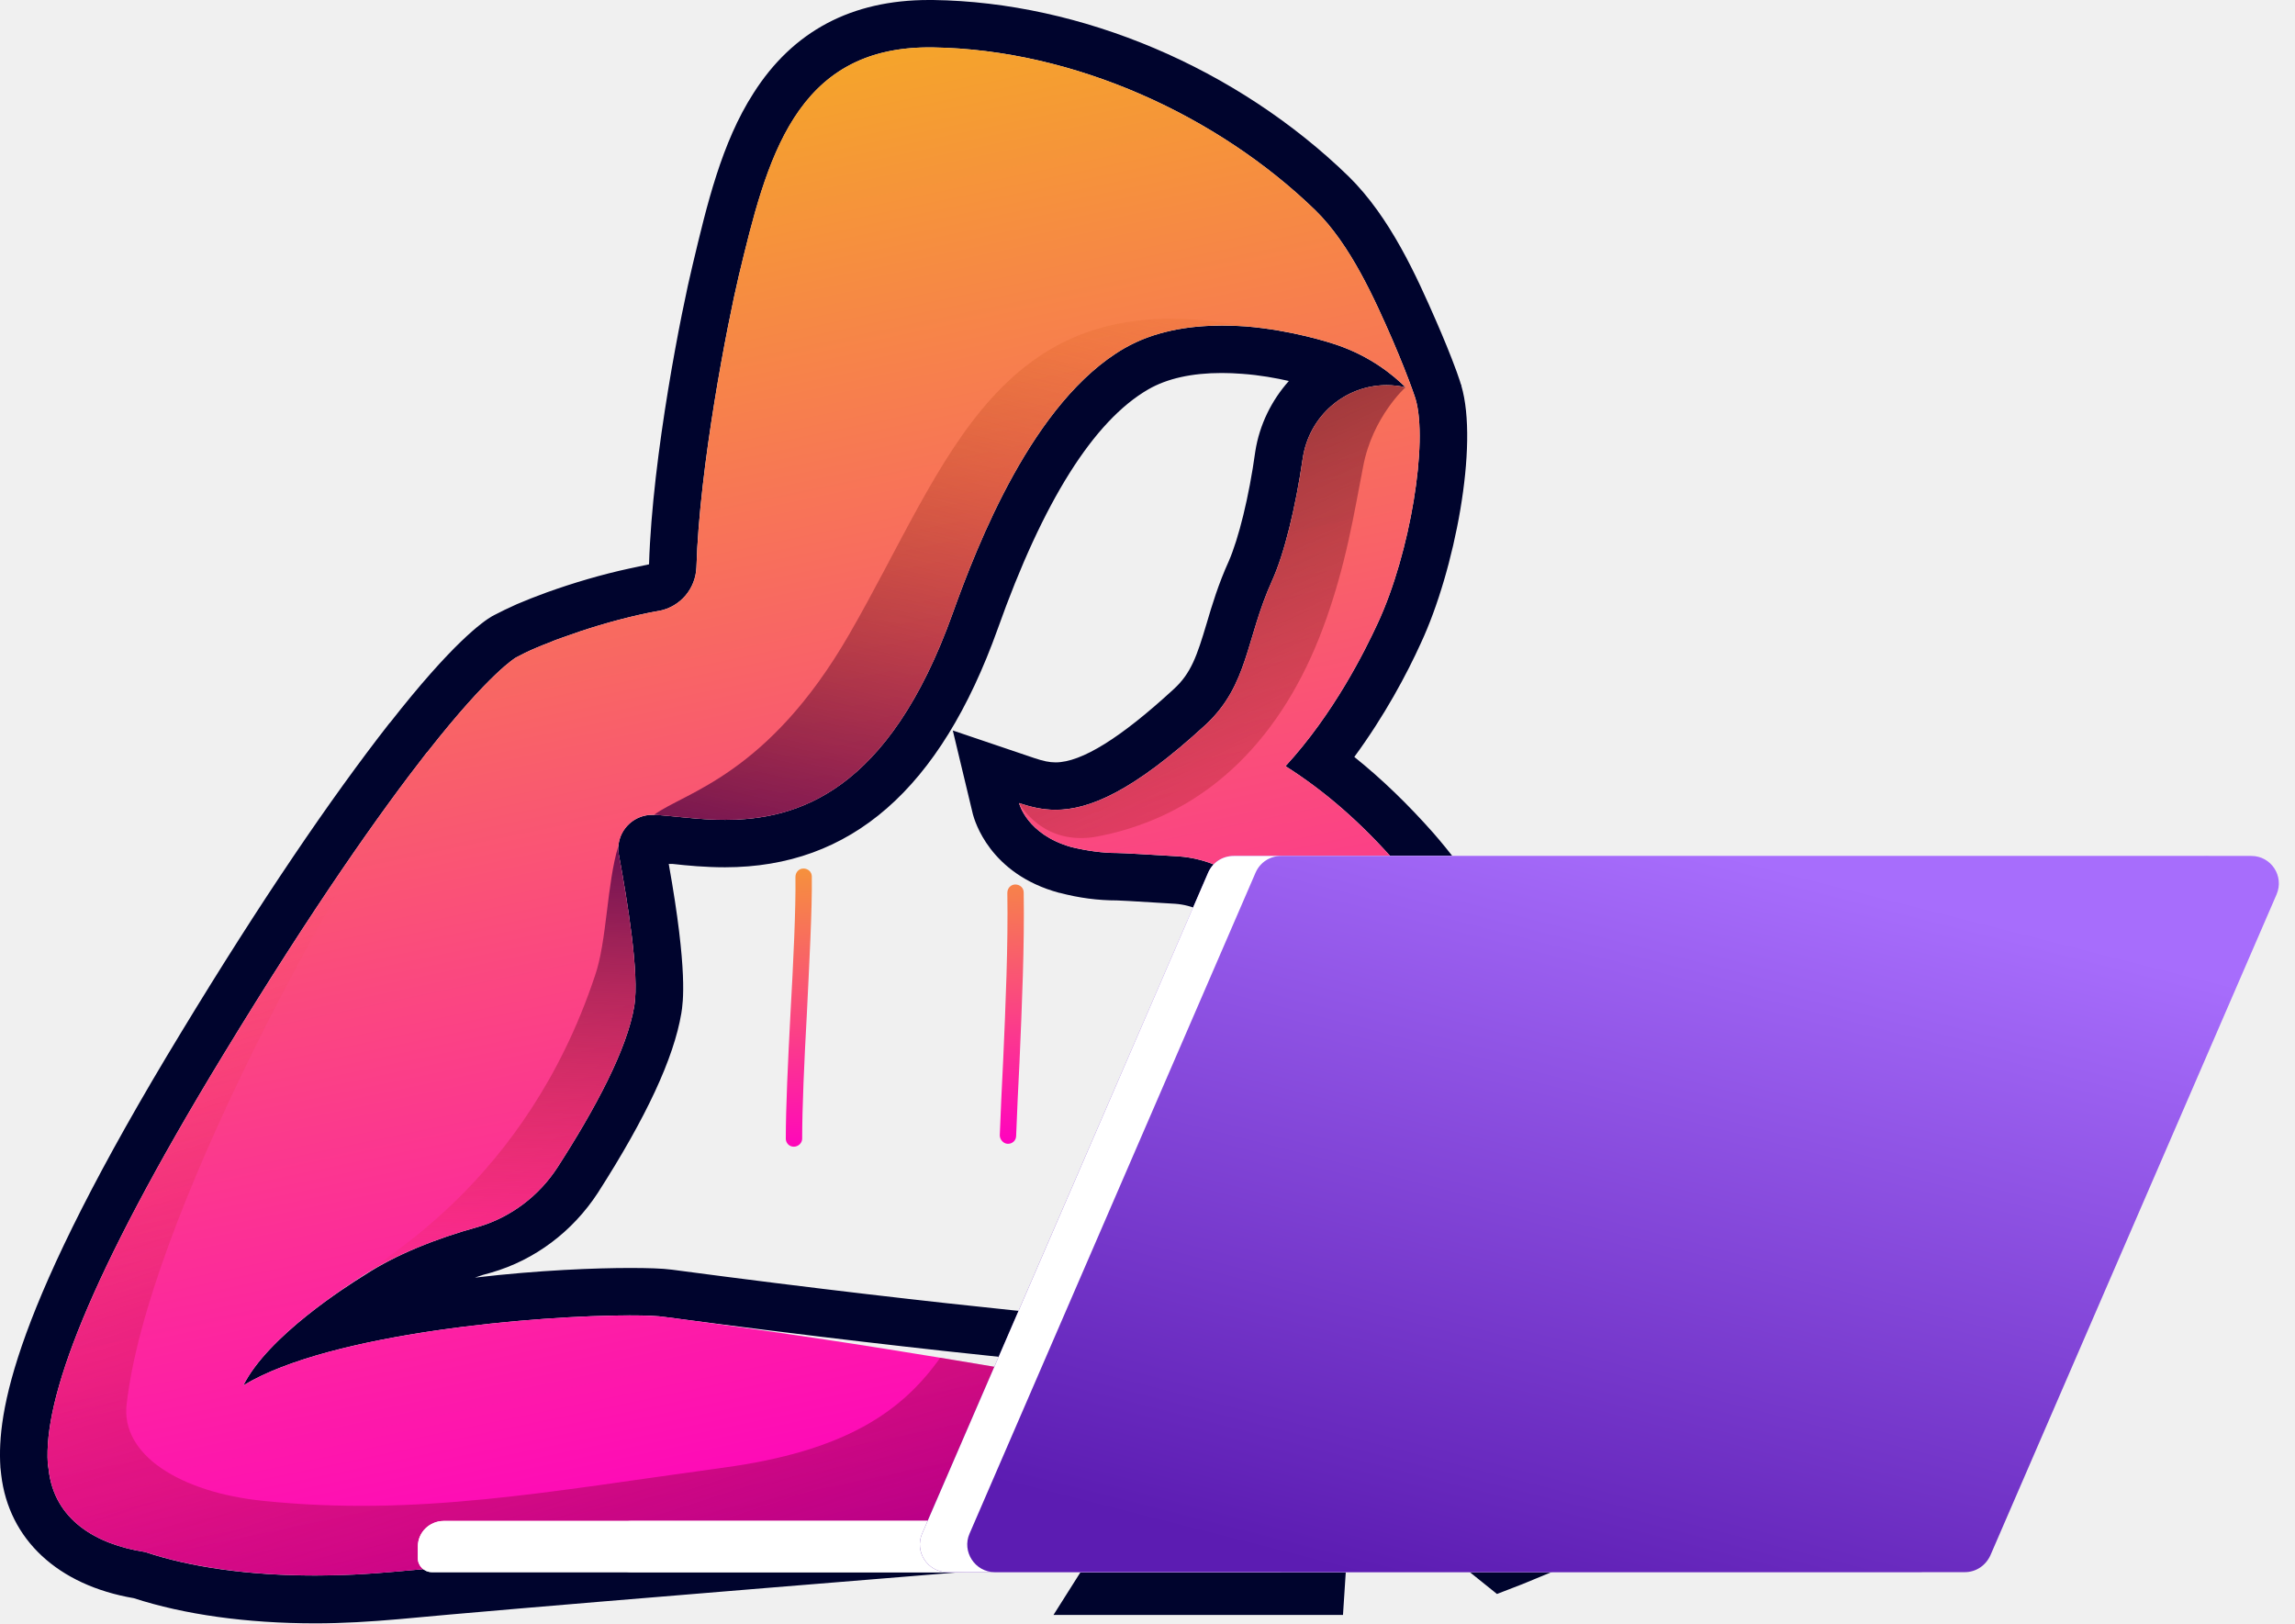
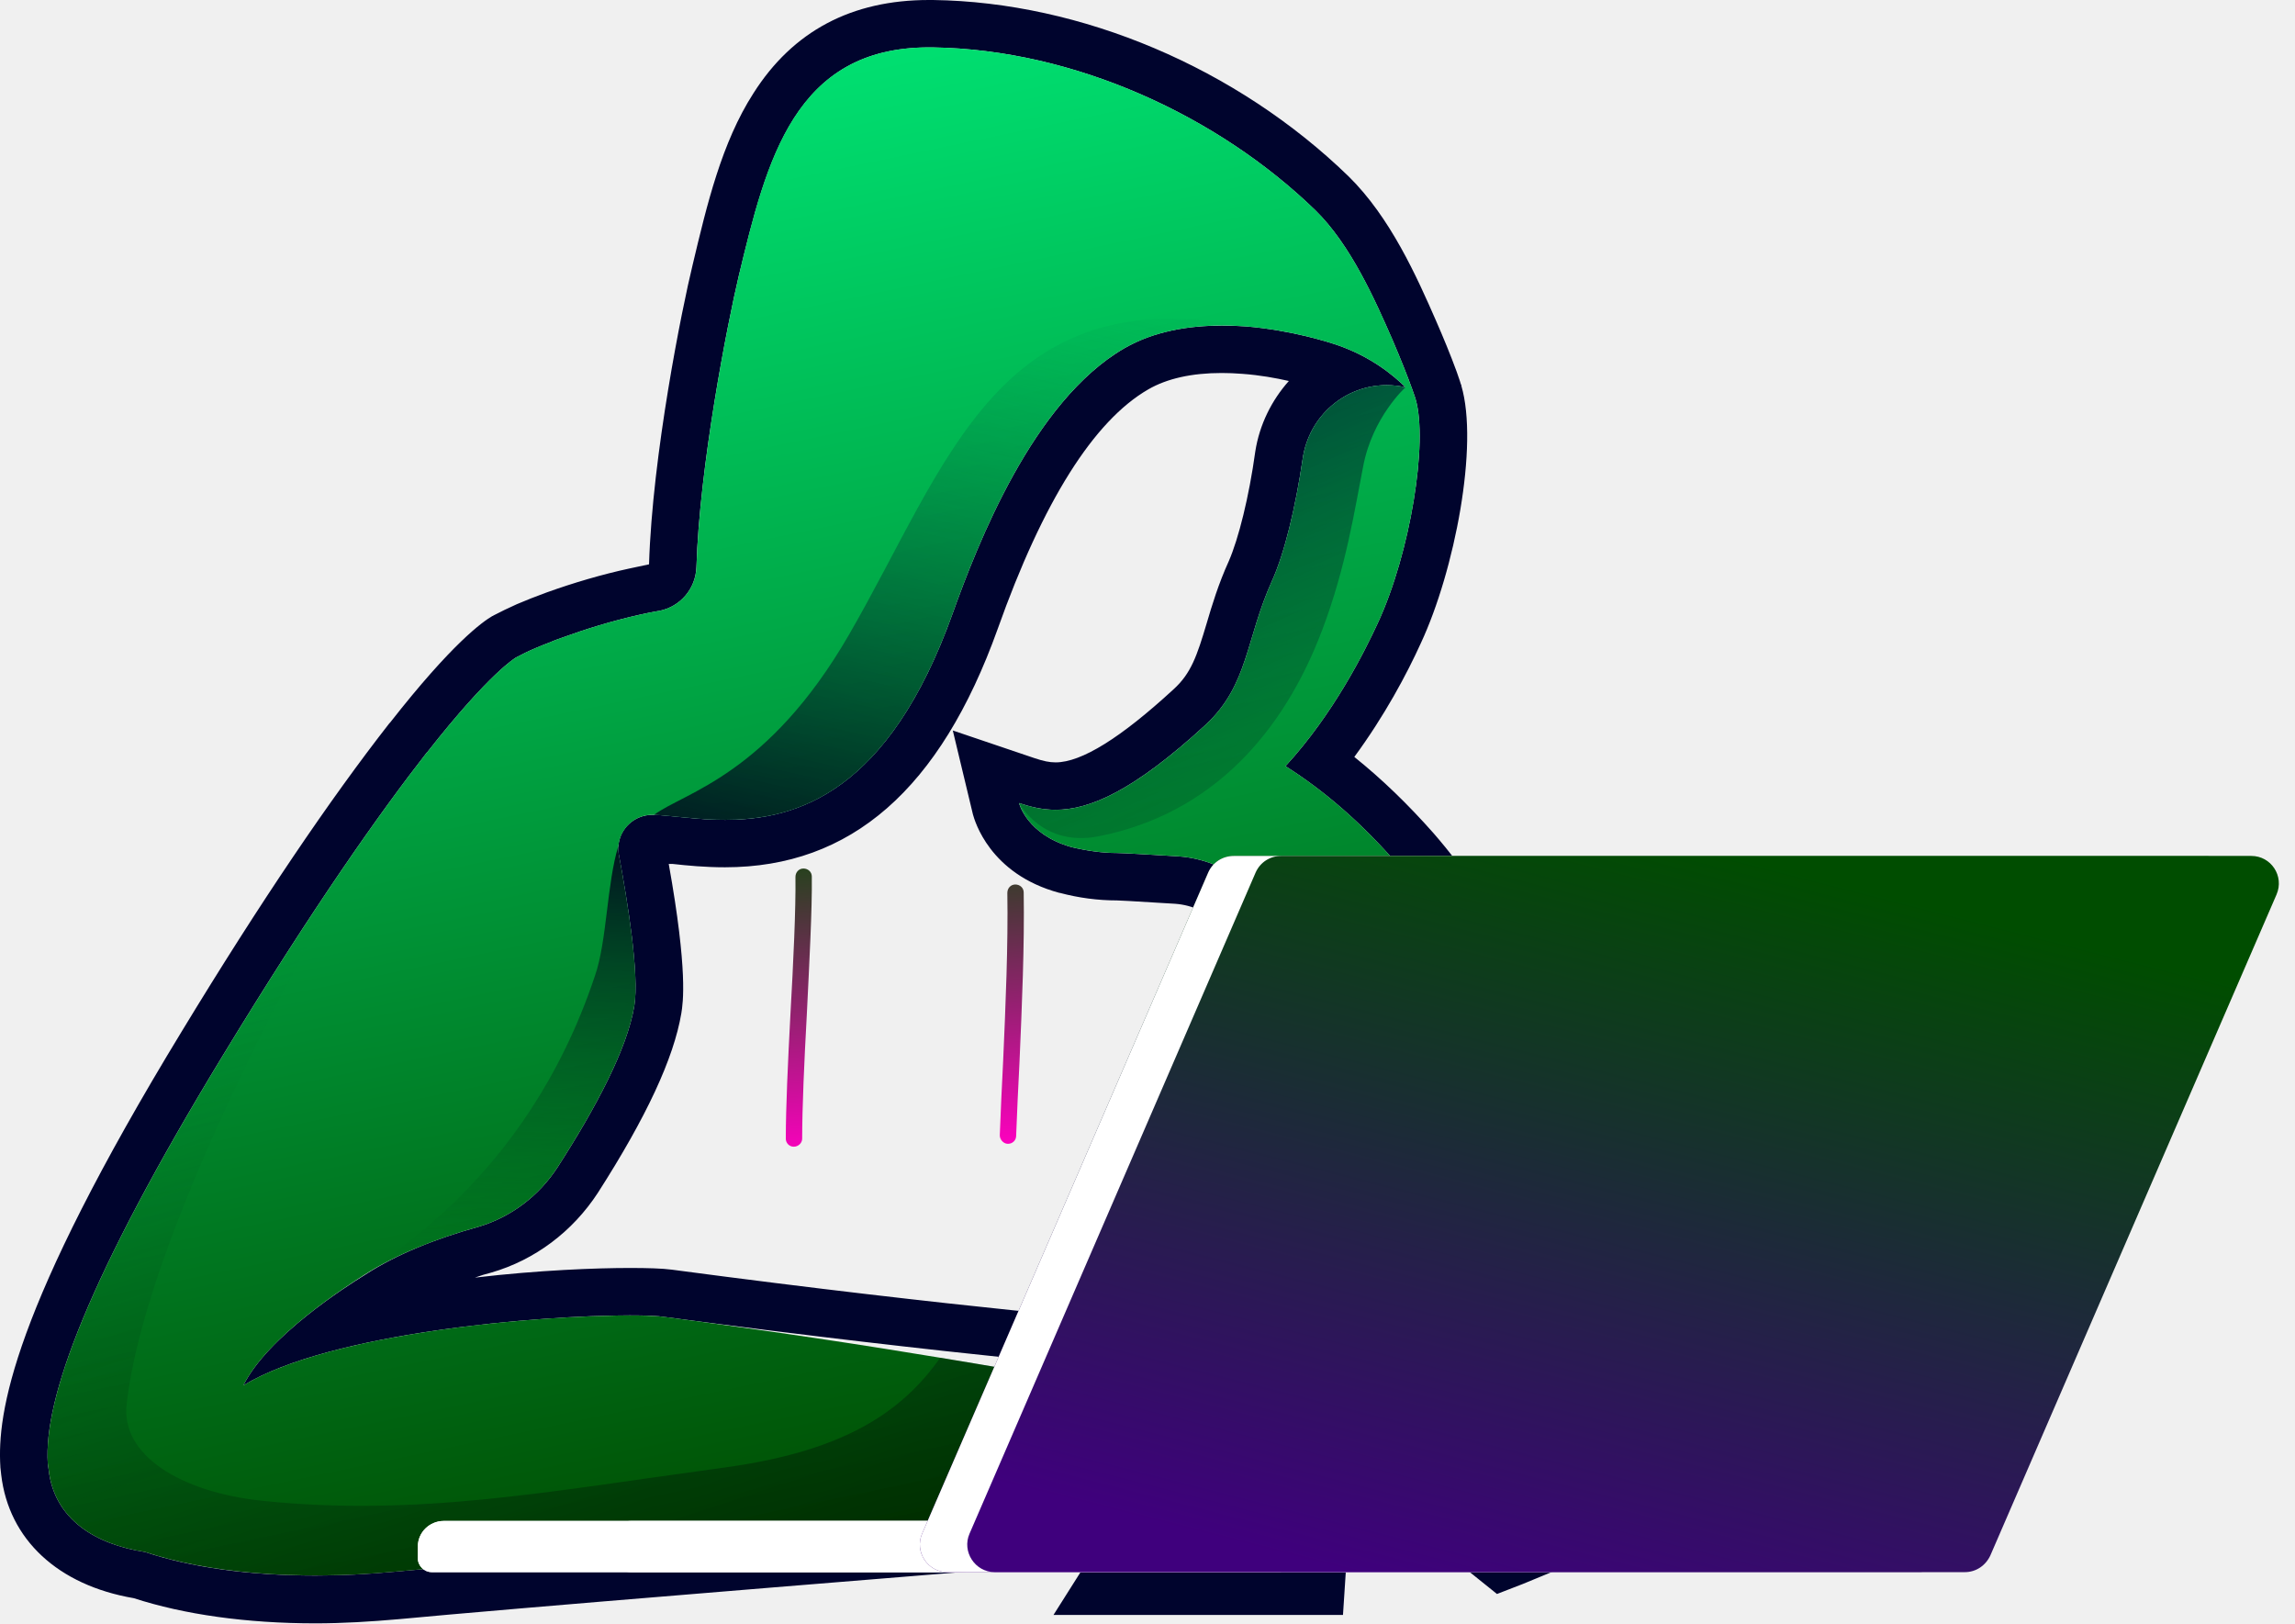
<svg xmlns="http://www.w3.org/2000/svg" width="123" height="87" viewBox="0 0 123 87" fill="none">
  <path fill-rule="evenodd" clip-rule="evenodd" d="M40.384 4.992C38.675 7.645 37.888 10.973 37.123 14.189C36.561 16.483 34.964 24.375 34.785 30.244C34.44 30.319 34.087 30.394 33.728 30.469C32.266 30.784 30.737 31.234 29.298 31.751C29.013 31.856 28.736 31.961 28.466 32.066C28.211 32.171 27.956 32.276 27.701 32.38C27.252 32.583 26.824 32.785 26.442 32.988L26.419 33.01H26.397C25.857 33.325 24.238 34.472 20.91 38.722L20.888 38.744L20.865 38.767C17.717 42.792 13.962 48.323 9.757 55.249C0.65 70.203 -0.159 75.734 0.02 78.613V78.635C0.035 78.785 0.05 78.92 0.065 79.04C0.47 82.503 3.101 84.954 7.171 85.651C9.87 86.528 13.22 87 16.908 87C18.347 87 19.854 86.91 21.383 86.775C22.17 86.708 23.091 86.618 24.103 86.528C33.548 85.696 51.289 84.279 51.469 84.257L52.211 84.189L52.819 83.74C62.51 76.341 63.005 74.947 63.252 74.273L64.399 71.125L61.049 70.855C60.959 70.855 51.559 70.113 35.999 68.044C35.481 67.977 34.717 67.954 33.75 67.954C31.996 67.954 28.893 68.066 25.453 68.471C25.737 68.366 26.03 68.276 26.33 68.201C28.668 67.527 30.692 65.998 32.041 63.929C34.65 59.859 36.111 56.711 36.516 54.305C36.606 53.743 36.876 52.079 35.841 46.3C35.916 46.3 35.984 46.3 36.044 46.3C36.831 46.389 37.798 46.48 38.855 46.48C45.6 46.48 50.39 42.297 53.471 33.707C55.899 26.871 58.62 22.554 61.543 20.867C62.555 20.283 63.882 19.99 65.478 19.99C65.838 19.99 66.206 20.005 66.58 20.035C67.525 20.103 68.379 20.26 69.076 20.418C68.154 21.452 67.502 22.756 67.277 24.195C66.94 26.646 66.378 28.873 65.861 30.064C65.299 31.301 64.961 32.425 64.669 33.415C64.152 35.146 63.837 36.091 62.892 36.945C60.082 39.531 57.968 40.858 56.574 40.858C56.236 40.858 55.922 40.79 55.45 40.633L51.065 39.149L52.144 43.646C52.234 43.961 53.021 46.839 56.776 47.851H56.799C57.811 48.121 58.845 48.256 59.857 48.256C59.947 48.256 60.441 48.278 62.983 48.436C64.849 48.571 66.288 50.055 66.378 51.899C66.918 64.491 66.355 67.999 66.131 68.853C65.636 69.978 61.858 77.668 60.352 80.299C59.924 81.064 59.452 81.828 58.935 82.638L56.461 86.55H71.977L72.134 84.144C72.134 84.122 72.269 82.098 72.404 79.107C76.159 82.165 79.038 84.459 79.083 84.504L80.23 85.426L81.624 84.886C81.759 84.819 85.154 83.47 88.572 81.941C90.618 80.996 92.26 80.187 93.407 79.512C94.733 78.77 97.162 77.376 96.555 75.015C96.15 73.373 90.236 64.064 88.415 61.231C86.009 57.475 80.05 48.346 76.834 44.658C75.462 43.106 74.068 41.757 72.584 40.566C74.203 38.362 75.395 36.136 76.159 34.449C77.958 30.581 79.263 23.858 78.318 20.665V20.62L78.296 20.598C78.296 20.598 78.228 20.35 78.071 19.923C77.734 19.001 77.351 18.079 76.969 17.202C75.935 14.841 74.518 11.648 72.269 9.444C66.288 3.643 57.968 0.112 50.008 0C49.933 0 49.858 0 49.783 0C45.645 0 42.497 1.664 40.384 4.992ZM49.985 2.541C57.608 2.653 65.299 6.229 70.493 11.266C72.382 13.11 73.686 16.055 74.63 18.214C75.103 19.316 75.462 20.238 75.665 20.8C75.8 21.16 75.867 21.385 75.867 21.385C76.542 23.678 75.597 29.615 73.843 33.392C73.146 34.899 71.482 38.249 68.896 41.06C70.988 42.387 72.944 44.073 74.923 46.344C80.005 52.146 93.721 74.16 94.081 75.622C94.441 77.061 80.679 82.503 80.679 82.503C80.679 82.503 75.642 78.478 70.111 73.935C69.863 79.512 69.594 83.987 69.594 83.987H61.094C61.603 83.192 62.09 82.383 62.555 81.558C64.197 78.725 68.424 70.09 68.559 69.708C69.414 66.875 69.189 57.768 68.919 51.786C68.784 48.638 66.31 46.12 63.162 45.895C61.611 45.805 60.217 45.715 59.857 45.715C59.092 45.715 58.283 45.602 57.428 45.4C55.022 44.725 54.617 43.039 54.617 43.039C55.225 43.241 55.854 43.399 56.574 43.399C58.373 43.399 60.711 42.432 64.624 38.834C66.918 36.698 66.76 34.247 68.177 31.121C68.829 29.682 69.436 27.209 69.818 24.578C70.156 22.284 72.09 20.642 74.316 20.642C74.645 20.642 74.983 20.68 75.328 20.755C74.675 20.103 73.461 19.113 71.707 18.506C71.257 18.349 69.234 17.697 66.783 17.494C66.363 17.465 65.928 17.45 65.478 17.45C63.724 17.45 61.858 17.742 60.262 18.664C55.36 21.497 52.391 29.165 51.065 32.853C47.624 42.477 42.7 43.938 38.855 43.938C37.37 43.938 36.066 43.714 35.054 43.669C35.024 43.669 34.994 43.669 34.964 43.669C33.997 43.669 33.21 44.411 33.143 45.333C33.128 45.483 33.136 45.64 33.166 45.805C33.638 48.323 34.267 52.236 33.997 53.9C33.615 56.239 31.884 59.454 29.882 62.557C28.893 64.086 27.386 65.233 25.633 65.75C23.361 66.38 21.225 67.234 19.539 68.336C18.594 68.921 14.367 71.597 13.04 74.25C17.695 71.417 28.916 70.495 33.75 70.495C34.605 70.495 35.257 70.517 35.661 70.585C51.469 72.676 60.869 73.418 60.869 73.418C60.374 74.767 51.267 81.716 51.267 81.716C51.267 81.716 33.458 83.155 23.878 83.987C22.867 84.077 21.945 84.167 21.135 84.234C19.666 84.369 18.257 84.437 16.908 84.437C13.31 84.437 10.184 83.987 7.778 83.177C5.147 82.773 2.899 81.446 2.606 78.748C2.591 78.642 2.576 78.538 2.561 78.433C2.337 74.97 4.675 68.516 11.938 56.576C16.818 48.548 20.393 43.511 22.867 40.341C22.882 40.326 22.897 40.311 22.912 40.296C26.285 36.001 27.656 35.236 27.656 35.236C27.949 35.079 28.308 34.899 28.736 34.719C28.945 34.629 29.17 34.539 29.41 34.449C29.65 34.344 29.905 34.247 30.175 34.157C31.344 33.73 32.783 33.28 34.29 32.943C34.62 32.868 34.957 32.8 35.302 32.74H35.324C36.471 32.515 37.281 31.549 37.325 30.402C37.483 25.005 38.989 17.337 39.597 14.774C41.081 8.635 42.565 2.541 49.783 2.541C49.843 2.541 49.91 2.541 49.985 2.541Z" fill="#00042D" />
  <path d="M2.562 78.432C2.577 78.537 2.592 78.642 2.607 78.747C2.899 81.445 5.148 82.772 7.779 83.176C11.085 84.278 15.784 84.728 21.136 84.233C21.945 84.166 22.867 84.076 23.879 83.986C33.459 83.154 51.268 81.715 51.268 81.715C51.268 81.715 60.375 76.003 60.87 74.654C60.87 74.654 59.543 74.362 57.047 73.912C55.36 73.597 53.134 73.215 50.391 72.765C46.456 72.113 41.486 71.349 35.662 70.584C33.076 70.224 18.505 70.921 13.041 74.249C14.368 71.596 18.595 68.92 19.539 68.313C21.226 67.234 23.362 66.379 25.633 65.749C27.387 65.232 28.894 64.085 29.883 62.556C31.884 59.453 33.616 56.238 33.998 53.899C34.268 52.235 33.638 48.322 33.166 45.804C33.136 45.639 33.129 45.482 33.144 45.332C33.234 44.387 34.043 43.623 35.055 43.668C38.698 43.848 46.298 46.186 51.065 32.852C52.392 29.164 55.36 21.496 60.262 18.663C62.264 17.516 64.67 17.336 66.783 17.494C69.234 17.696 71.258 18.348 71.708 18.506C73.462 19.113 74.676 20.102 75.328 20.754C74.984 20.679 74.646 20.642 74.316 20.642C72.09 20.642 70.156 22.283 69.819 24.577C69.437 27.208 68.83 29.681 68.178 31.12C66.761 34.246 66.918 36.697 64.625 38.833C59.16 43.87 56.732 43.758 54.618 43.038C54.618 43.038 55.023 44.725 57.429 45.399C58.283 45.602 59.093 45.714 59.858 45.714C60.217 45.714 61.611 45.804 63.163 45.894C66.311 46.119 68.785 48.637 68.92 51.785C69.189 57.767 69.414 66.874 68.56 69.707C68.425 70.089 64.198 78.724 62.556 81.557C62.091 82.382 61.604 83.191 61.094 83.986H69.594C69.594 83.986 69.864 79.511 70.111 73.934C75.643 78.477 80.68 82.502 80.68 82.502C80.68 82.502 94.442 77.06 94.082 75.621C93.722 74.159 80.005 52.145 74.924 46.344C72.945 44.072 70.988 42.386 68.897 41.059C71.483 38.249 73.147 34.898 73.844 33.392C75.598 29.614 76.543 23.677 75.868 21.384C75.868 21.384 75.8 21.159 75.665 20.799C75.463 20.237 75.103 19.315 74.631 18.213C73.687 16.054 72.382 13.109 70.494 11.265C65.299 6.228 57.609 2.653 49.986 2.54C42.588 2.428 41.081 8.566 39.597 14.773C38.99 17.336 37.484 25.004 37.326 30.401C37.281 31.548 36.472 32.514 35.325 32.739H35.302C34.958 32.799 34.62 32.867 34.291 32.942C32.784 33.279 31.345 33.729 30.175 34.156C29.906 34.246 29.651 34.343 29.411 34.448C29.171 34.538 28.946 34.628 28.736 34.718C28.309 34.898 27.949 35.078 27.657 35.235C27.657 35.235 26.285 36 22.912 40.295C22.897 40.31 22.882 40.325 22.867 40.34C20.394 43.51 16.819 48.547 11.939 56.575C4.676 68.515 2.337 74.969 2.562 78.432Z" fill="url(#paint0_linear_3307_608)" />
  <path style="mix-blend-mode:multiply" d="M19.539 68.336C21.225 67.234 23.362 66.379 25.633 65.75C27.387 65.233 28.893 64.086 29.883 62.557C31.884 59.453 33.615 56.238 33.998 53.899C34.267 52.235 33.638 48.323 33.166 45.804C33.136 45.639 33.128 45.482 33.143 45.332C32.514 47.378 32.536 50.437 31.884 52.303C28.151 63.501 20.213 67.526 19.539 68.336Z" fill="url(#paint1_linear_3307_608)" />
  <path style="mix-blend-mode:multiply" d="M2.562 78.433C2.577 78.538 2.592 78.643 2.607 78.748C2.899 81.447 5.148 82.773 7.779 83.178C11.084 84.28 15.784 84.73 21.136 84.235C21.945 84.167 22.867 84.077 23.879 83.987C33.458 83.156 51.267 81.716 51.267 81.716C51.267 81.716 54.82 76.904 57.046 73.913C55.36 73.599 53.134 73.216 50.39 72.767C48.322 75.69 45.241 77.781 38.765 78.658C29.343 79.94 22.372 81.289 14.097 80.435C9.69 79.985 6.452 77.984 6.789 75.24C7.891 65.549 17.785 47.402 22.867 40.341C20.393 43.512 16.818 48.549 11.939 56.577C4.676 68.517 2.337 74.97 2.562 78.433Z" fill="url(#paint2_linear_3307_608)" />
  <path d="M77.959 84.255H33.818C33.233 84.255 32.761 83.783 32.761 83.199V82.547C32.761 81.962 33.233 81.512 33.818 81.512H77.959C78.543 81.512 79.016 81.962 79.016 82.547V83.199C79.016 83.783 78.543 84.255 77.959 84.255Z" fill="white" />
  <path d="M68.626 84.255H23.136C22.732 84.255 22.394 83.918 22.394 83.513V82.884C22.394 82.119 23.024 81.512 23.788 81.512H68.626C68.641 81.512 68.649 81.512 68.649 81.512V84.233C68.649 84.248 68.641 84.255 68.626 84.255Z" fill="white" />
  <path d="M68.626 84.255H23.136C22.732 84.255 22.394 83.918 22.394 83.513V82.884C22.394 82.119 23.024 81.512 23.788 81.512H68.626C68.641 81.512 68.649 81.512 68.649 81.512V84.233C68.649 84.248 68.641 84.255 68.626 84.255Z" fill="white" />
  <path d="M102.761 84.256H50.772C49.715 84.256 48.996 83.155 49.423 82.188L64.759 46.749C65.006 46.209 65.523 45.872 66.13 45.872H118.119C119.176 45.872 119.895 46.951 119.468 47.941L104.132 83.357C103.885 83.897 103.368 84.256 102.761 84.256Z" fill="url(#paint3_linear_3307_608)" />
  <path d="M102.761 84.256H50.772C49.715 84.256 48.996 83.155 49.423 82.188L64.759 46.749C65.006 46.209 65.523 45.872 66.13 45.872H118.119C119.176 45.872 119.895 46.951 119.468 47.941L104.132 83.357C103.885 83.897 103.368 84.256 102.761 84.256Z" fill="white" />
  <path d="M105.302 84.256H53.313C52.257 84.256 51.537 83.155 51.964 82.188L67.3 46.749C67.547 46.209 68.065 45.872 68.672 45.872H120.66C121.717 45.872 122.437 46.951 122.01 47.941L106.674 83.357C106.426 83.897 105.909 84.256 105.302 84.256Z" fill="url(#paint4_linear_3307_608)" />
  <path style="mix-blend-mode:multiply" d="M54.618 43.039C54.618 43.039 55.877 45.423 58.891 44.816C64.962 43.624 68.807 39.239 70.876 33.73C72.157 30.334 72.607 27.276 73.057 25.005C73.552 22.352 75.328 20.755 75.328 20.755C74.983 20.68 74.646 20.643 74.316 20.643C72.09 20.643 70.156 22.284 69.819 24.578C69.437 27.209 68.829 29.682 68.177 31.121C66.761 34.247 66.918 36.698 64.625 38.834C59.16 43.871 56.732 43.759 54.618 43.039Z" fill="url(#paint5_linear_3307_608)" />
  <path style="mix-blend-mode:multiply" d="M35.055 43.668C38.698 43.848 46.298 46.186 51.065 32.852C52.392 29.164 55.36 21.496 60.262 18.663C62.263 17.516 64.669 17.336 66.783 17.494C53.494 14.93 50.863 24.734 45.511 33.999C41.149 41.554 36.696 42.454 35.055 43.668Z" fill="url(#paint6_linear_3307_608)" />
  <path d="M42.362 54.372C42.52 51.584 42.655 48.728 42.632 46.997C42.632 46.749 42.812 46.547 43.059 46.547C43.307 46.547 43.509 46.727 43.509 46.974C43.532 48.751 43.374 51.629 43.239 54.417C43.104 56.846 42.992 59.387 42.992 61.028C42.992 61.253 42.789 61.455 42.542 61.455C42.295 61.455 42.115 61.253 42.115 61.028C42.115 59.364 42.227 56.936 42.362 54.372Z" fill="url(#paint7_linear_3307_608)" />
  <path d="M53.988 47.852C53.988 47.605 54.168 47.402 54.415 47.402C54.662 47.402 54.865 47.582 54.865 47.83C54.91 50.663 54.775 53.834 54.64 56.914C54.572 58.286 54.505 59.612 54.46 60.872C54.46 61.119 54.258 61.299 54.033 61.299C54.033 61.299 54.025 61.299 54.01 61.299C53.785 61.299 53.583 61.074 53.583 60.849C53.628 59.568 53.695 58.241 53.763 56.869C53.898 53.811 54.033 50.663 53.988 47.852Z" fill="url(#paint8_linear_3307_608)" />
  <defs>
    <linearGradient id="paint0_linear_3307_608" x1="99.345" y1="71.359" x2="82.687" y2="-8.341" gradientUnits="userSpaceOnUse">
-       <stop stop-color="#FF00C1" />
-       <stop offset="1" stop-color="#F4AC24" />
+       <stop stop-color="#004d00" />
+       <stop offset="1" stop-color="#00e676" />
    </linearGradient>
    <linearGradient id="paint1_linear_3307_608" x1="44.917" y1="70.798" x2="46.052" y2="44.45" gradientUnits="userSpaceOnUse">
-       <stop stop-color="#F4D63B" stop-opacity="0" />
-       <stop offset="1" stop-color="#5C1CB2" />
+       <stop stop-color="#ffffff" stop-opacity="0" />
+       <stop offset="1" stop-color="#3f007d" />
    </linearGradient>
    <linearGradient id="paint2_linear_3307_608" x1="1.733" y1="52.923" x2="22.169" y2="115.868" gradientUnits="userSpaceOnUse">
-       <stop stop-color="#F4D63B" stop-opacity="0" />
-       <stop offset="1" stop-color="#5C1CB2" />
+       <stop stop-color="#ffffff" stop-opacity="0" />
+       <stop offset="1" stop-color="#3f007d" />
    </linearGradient>
    <linearGradient id="paint3_linear_3307_608" x1="74.974" y1="41.92" x2="64.506" y2="82.954" gradientUnits="userSpaceOnUse">
-       <stop stop-color="#A76DFC" />
-       <stop offset="1" stop-color="#5C1CB2" />
+       <stop stop-color="#004d00" />
+       <stop offset="1" stop-color="#3f007d" />
    </linearGradient>
    <linearGradient id="paint4_linear_3307_608" x1="77.516" y1="41.92" x2="67.048" y2="82.954" gradientUnits="userSpaceOnUse">
-       <stop stop-color="#A76DFC" />
-       <stop offset="1" stop-color="#5C1CB2" />
+       <stop stop-color="#004d00" />
+       <stop offset="1" stop-color="#3f007d" />
    </linearGradient>
    <linearGradient id="paint5_linear_3307_608" x1="92.775" y1="51.214" x2="72.746" y2="6.054" gradientUnits="userSpaceOnUse">
-       <stop stop-color="#F4D63B" stop-opacity="0" />
-       <stop offset="1" stop-color="#5C1CB2" />
+       <stop stop-color="#ffffff" stop-opacity="0" />
+       <stop offset="1" stop-color="#3f007d" />
    </linearGradient>
    <linearGradient id="paint6_linear_3307_608" x1="42.021" y1="6.149" x2="32.626" y2="47.891" gradientUnits="userSpaceOnUse">
-       <stop stop-color="#F4D63B" stop-opacity="0" />
-       <stop offset="1" stop-color="#5C1CB2" />
+       <stop stop-color="#ffffff" stop-opacity="0" />
+       <stop offset="1" stop-color="#3f007d" />
    </linearGradient>
    <linearGradient id="paint7_linear_3307_608" x1="-37.279" y1="48.686" x2="-36.116" y2="67.186" gradientUnits="userSpaceOnUse">
-       <stop stop-color="#F4AC24" />
+       <stop stop-color="#004d00" />
      <stop offset="1" stop-color="#FF00C1" />
    </linearGradient>
    <linearGradient id="paint8_linear_3307_608" x1="-21.964" y1="47.721" x2="-20.801" y2="66.212" gradientUnits="userSpaceOnUse">
-       <stop stop-color="#F4AC24" />
+       <stop stop-color="#004d00" />
      <stop offset="1" stop-color="#FF00C1" />
    </linearGradient>
  </defs>
</svg>
